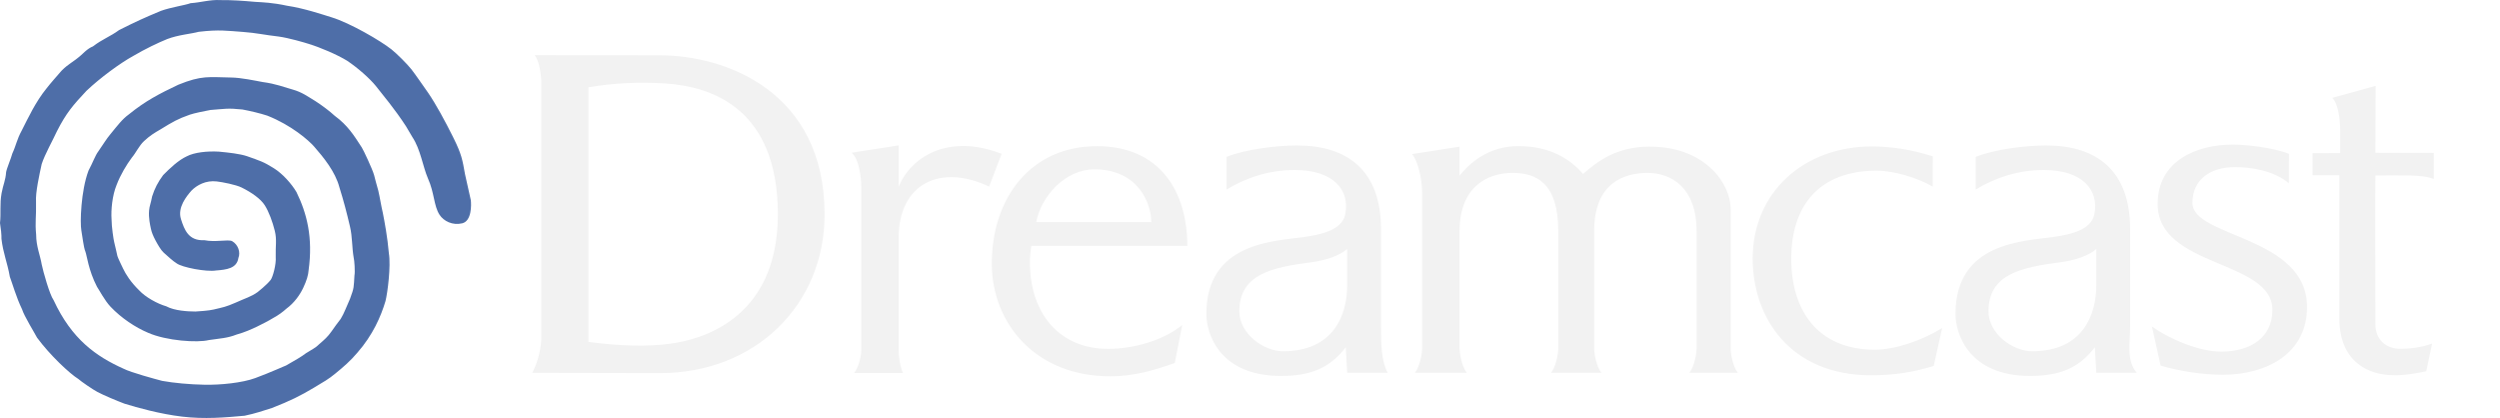
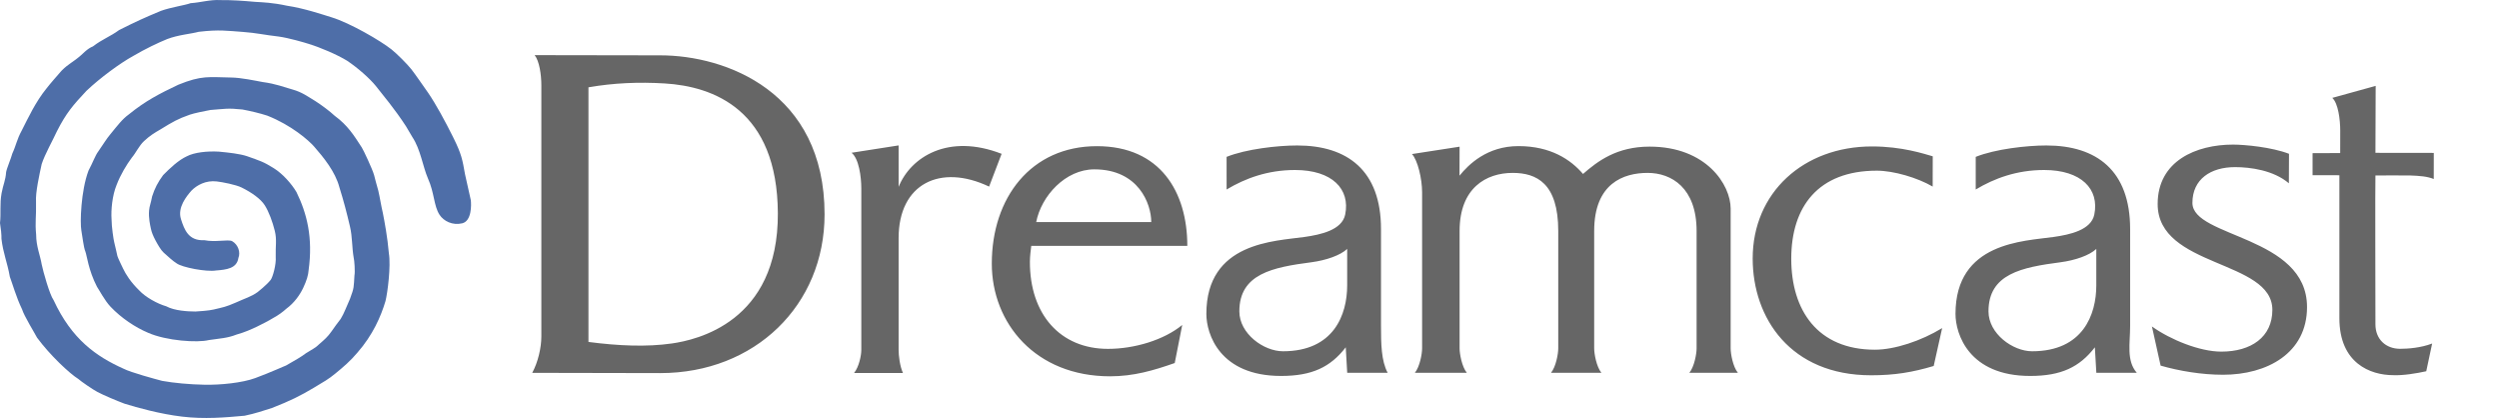
<svg xmlns="http://www.w3.org/2000/svg" version="1.2" width="566.93" height="94.787" xml:space="preserve">
-   <g style="fill:#f2f2f2" fill="#666">
-     <path d="M122.813 19.344c0-2.409-.458-5.529-1.522-6.841 6.973 0 22.039.046 28.497.046 14.859 0 37.277 8.247 37.277 36.052 0 20.635-15.826 36.008-37.277 36.008-4.705 0-22.67-.058-29.044-.058 1.306-2.411 2.069-5.685 2.069-8.269zM133.5 77.543c6.858.892 13.189 1.165 18.917.347 5.542-.793 24.165-4.805 24.049-29.529-.109-23.431-14.581-28.788-25.731-29.443-5.819-.343-11.436-.123-17.236.881zM193.187 34.642l10.676-1.667v9.4c2.738-6.767 11.259-12.205 23.366-7.493l-2.838 7.433c-11.082-5.26-20.528-.646-20.528 11.661V79.37c0 1.209.264 3.648.985 5.213h-11.089c1.12-1.381 1.64-4.004 1.64-5.213V42.74c-.003-2.657-.545-6.77-2.212-8.098zM530.719 39.738v32.434c0 10.183 7.019 12.905 12.219 12.905 2.197.107 5.313-.406 7.488-.889l1.338-6.285c-2.535.97-5.481 1.197-7.25 1.197-3.26 0-5.617-2.164-5.617-5.549 0-3.037-.077-32.809 0-33.761h-.034c.432 0 7.196-.024 7.879 0 2.217.078 3.92.213 5.387.803l.008-5.919-13.239-.017.053-15.181-9.838 2.719c1.356 1.269 1.797 4.982 1.797 7.431l-.008 5.083c-.441 0-5.438.025-6.265.025v5.001l6.082.003zM488.193 74.036c4.229 3.021 10.866 5.703 15.733 5.703 6.752 0 11.588-3.285 11.588-9.469 0-11.414-26.022-9.522-26.022-24.004 0-9.792 8.756-13.476 17.1-13.476 2.683 0 8.806.582 12.697 2.088l-.031 6.688c-3.459-2.955-8.735-3.669-12.213-3.669-5.521 0-9.668 2.74-9.668 8.112 0 7.887 26.002 7.43 26.002 23.621 0 10.471-9.07 15.354-19.055 15.354-4.865 0-9.939-.862-14.16-2.071zM331.107 39.839c0-.592.021-5.895.021-6.574l-10.809 1.671c1.303 1.365 2.303 5.623 2.303 8.667v35.414c0 1.209-.519 4.143-1.641 5.521h11.784c-1.118-1.381-1.637-4.313-1.637-5.521V52.372c0-9.75 6.031-13.164 12.035-13.164 5.434 0 10.344 2.352 10.344 13.164v26.646c0 1.209-.52 4.142-1.637 5.521h11.428c-1.123-1.381-1.637-4.313-1.637-5.521V52.372c0-10.811 6.678-13.164 12.123-13.164 5.43 0 11.111 3.411 11.111 13.164v26.646c0 1.209-.515 4.142-1.642 5.521h11.008c-1.127-1.381-1.639-4.313-1.639-5.521V47.312c0-5.404-5.516-14.063-18.391-14.063-7.492 0-11.818 3.333-15.103 6.2-2.793-3.26-7.34-6.317-14.647-6.317-7.116-.003-11.319 4.17-13.374 6.707zM305.621 56.453c-1.543 1.453-4.773 2.579-8.107 3.019-8.762 1.147-16.352 2.604-16.352 11.137 0 5.063 5.52 9.048 9.891 9.048 11.578 0 14.57-8.353 14.57-14.935v-8.269ZM278.269 35.57c4.419-1.771 11.549-2.583 16.021-2.583 11.42 0 19.008 5.705 19.008 18.95v21.972c0 4.069.062 7.924 1.512 10.631h-9.178l-.332-5.78c-3.473 4.487-7.627 6.495-14.676 6.495-13.91 0-16.946-9.503-16.946-14.069 0-16.297 15.512-16.485 22.249-17.447 3.728-.526 8.521-1.58 9.244-5.074 1.188-5.78-2.942-10.114-11.385-10.114-6.197 0-11.273 1.885-15.514 4.422zm197.303 20.883c-1.541 1.453-4.773 2.579-8.109 3.019-8.76 1.147-16.348 2.604-16.348 11.137 0 5.063 5.516 9.048 9.887 9.048 11.576 0 14.57-8.353 14.57-14.935zM448.223 35.57c4.418-1.771 11.556-2.583 16.023-2.583 11.414 0 19.002 5.705 19.002 18.95v21.972c0 4.069-.887 7.841 1.508 10.631h-9.176l-.334-5.78c-3.478 4.487-7.625 6.495-14.674 6.495-13.902 0-16.943-9.503-16.943-14.069 0-16.297 15.512-16.485 22.246-17.447 3.729-.526 8.527-1.58 9.242-5.074 1.19-5.78-2.941-10.114-11.385-10.114-6.195 0-11.271 1.885-15.513 4.422v-7.4zM438.451 42.308c-3.443-2.012-8.879-3.605-12.67-3.605-13.312 0-19.412 8.185-19.412 19.976 0 11.68 5.965 20.625 18.983 20.625 4.462 0 10.535-2.006 15.25-4.902l-1.918 8.593c-4.799 1.428-8.842 2.108-14.194 2.108-18.295 0-26.871-12.977-26.871-26.479 0-14.921 11.504-25.417 27.072-25.417 6.805 0 11.771 1.668 13.776 2.238zM233.646 59.304c.008-1.234.172-2.41.31-3.55h35.401c0-12.169-6.087-22.608-20.505-22.608-14.965 0-23.85 11.703-23.85 26.63 0 13.498 9.891 25.56 26.832 25.56 5.356 0 9.834-1.319 14.669-3.012l1.701-8.63c-4.135 3.404-10.817 5.418-16.849 5.418-10.841 0-17.756-7.849-17.709-19.808zm1.431-8.948c1.149-5.92 6.628-11.952 13.184-11.952 10.018 0 12.917 7.817 12.917 11.952-.002 0-26.101.019-26.101 0z" style="fill:#f2f2f2" />
+   <g fill="#666">
+     <path d="M122.813 19.344c0-2.409-.458-5.529-1.522-6.841 6.973 0 22.039.046 28.497.046 14.859 0 37.277 8.247 37.277 36.052 0 20.635-15.826 36.008-37.277 36.008-4.705 0-22.67-.058-29.044-.058 1.306-2.411 2.069-5.685 2.069-8.269zM133.5 77.543c6.858.892 13.189 1.165 18.917.347 5.542-.793 24.165-4.805 24.049-29.529-.109-23.431-14.581-28.788-25.731-29.443-5.819-.343-11.436-.123-17.236.881zM193.187 34.642l10.676-1.667v9.4c2.738-6.767 11.259-12.205 23.366-7.493l-2.838 7.433c-11.082-5.26-20.528-.646-20.528 11.661V79.37c0 1.209.264 3.648.985 5.213h-11.089c1.12-1.381 1.64-4.004 1.64-5.213V42.74c-.003-2.657-.545-6.77-2.212-8.098zM530.719 39.738v32.434c0 10.183 7.019 12.905 12.219 12.905 2.197.107 5.313-.406 7.488-.889l1.338-6.285c-2.535.97-5.481 1.197-7.25 1.197-3.26 0-5.617-2.164-5.617-5.549 0-3.037-.077-32.809 0-33.761h-.034c.432 0 7.196-.024 7.879 0 2.217.078 3.92.213 5.387.803l.008-5.919-13.239-.017.053-15.181-9.838 2.719c1.356 1.269 1.797 4.982 1.797 7.431l-.008 5.083c-.441 0-5.438.025-6.265.025v5.001l6.082.003zM488.193 74.036c4.229 3.021 10.866 5.703 15.733 5.703 6.752 0 11.588-3.285 11.588-9.469 0-11.414-26.022-9.522-26.022-24.004 0-9.792 8.756-13.476 17.1-13.476 2.683 0 8.806.582 12.697 2.088l-.031 6.688c-3.459-2.955-8.735-3.669-12.213-3.669-5.521 0-9.668 2.74-9.668 8.112 0 7.887 26.002 7.43 26.002 23.621 0 10.471-9.07 15.354-19.055 15.354-4.865 0-9.939-.862-14.16-2.071zM331.107 39.839c0-.592.021-5.895.021-6.574l-10.809 1.671c1.303 1.365 2.303 5.623 2.303 8.667v35.414c0 1.209-.519 4.143-1.641 5.521h11.784c-1.118-1.381-1.637-4.313-1.637-5.521V52.372c0-9.75 6.031-13.164 12.035-13.164 5.434 0 10.344 2.352 10.344 13.164v26.646c0 1.209-.52 4.142-1.637 5.521h11.428c-1.123-1.381-1.637-4.313-1.637-5.521V52.372c0-10.811 6.678-13.164 12.123-13.164 5.43 0 11.111 3.411 11.111 13.164v26.646c0 1.209-.515 4.142-1.642 5.521h11.008c-1.127-1.381-1.639-4.313-1.639-5.521V47.312c0-5.404-5.516-14.063-18.391-14.063-7.492 0-11.818 3.333-15.103 6.2-2.793-3.26-7.34-6.317-14.647-6.317-7.116-.003-11.319 4.17-13.374 6.707zM305.621 56.453c-1.543 1.453-4.773 2.579-8.107 3.019-8.762 1.147-16.352 2.604-16.352 11.137 0 5.063 5.52 9.048 9.891 9.048 11.578 0 14.57-8.353 14.57-14.935v-8.269ZM278.269 35.57c4.419-1.771 11.549-2.583 16.021-2.583 11.42 0 19.008 5.705 19.008 18.95v21.972c0 4.069.062 7.924 1.512 10.631h-9.178l-.332-5.78c-3.473 4.487-7.627 6.495-14.676 6.495-13.91 0-16.946-9.503-16.946-14.069 0-16.297 15.512-16.485 22.249-17.447 3.728-.526 8.521-1.58 9.244-5.074 1.188-5.78-2.942-10.114-11.385-10.114-6.197 0-11.273 1.885-15.514 4.422zm197.303 20.883c-1.541 1.453-4.773 2.579-8.109 3.019-8.76 1.147-16.348 2.604-16.348 11.137 0 5.063 5.516 9.048 9.887 9.048 11.576 0 14.57-8.353 14.57-14.935zM448.223 35.57c4.418-1.771 11.556-2.583 16.023-2.583 11.414 0 19.002 5.705 19.002 18.95v21.972c0 4.069-.887 7.841 1.508 10.631h-9.176l-.334-5.78c-3.478 4.487-7.625 6.495-14.674 6.495-13.902 0-16.943-9.503-16.943-14.069 0-16.297 15.512-16.485 22.246-17.447 3.729-.526 8.527-1.58 9.242-5.074 1.19-5.78-2.941-10.114-11.385-10.114-6.195 0-11.271 1.885-15.513 4.422v-7.4zM438.451 42.308c-3.443-2.012-8.879-3.605-12.67-3.605-13.312 0-19.412 8.185-19.412 19.976 0 11.68 5.965 20.625 18.983 20.625 4.462 0 10.535-2.006 15.25-4.902l-1.918 8.593c-4.799 1.428-8.842 2.108-14.194 2.108-18.295 0-26.871-12.977-26.871-26.479 0-14.921 11.504-25.417 27.072-25.417 6.805 0 11.771 1.668 13.776 2.238zM233.646 59.304c.008-1.234.172-2.41.31-3.55h35.401c0-12.169-6.087-22.608-20.505-22.608-14.965 0-23.85 11.703-23.85 26.63 0 13.498 9.891 25.56 26.832 25.56 5.356 0 9.834-1.319 14.669-3.012l1.701-8.63c-4.135 3.404-10.817 5.418-16.849 5.418-10.841 0-17.756-7.849-17.709-19.808zm1.431-8.948c1.149-5.92 6.628-11.952 13.184-11.952 10.018 0 12.917 7.817 12.917 11.952-.002 0-26.101.019-26.101 0z" />
  </g>
-   <path fill="#CF3311" d="M65.058 1.288c3.969.596 8.026 1.984 10.141 2.63C79.46 5.22 86.376 9.269 88.82 11.209c1.157.918 3.585 3.323 4.528 4.533.917 1.179 2.667 3.733 3.783 5.308 1.781 2.597 3.874 6.466 5.648 10.025 1.984 3.978 2.12 5.13 2.721 8.455l1.311 5.862c.123 1.014.227 4.731-1.957 5.251-2.181.521-4.199-.483-5.15-1.955-1.316-2.036-1.133-4.926-2.623-8.234-1.161-2.674-1.666-6.561-3.521-9.355l-1.453-2.458c-2.573-3.96-5.253-7.103-6.851-9.153-1.411-1.723-4.04-4.064-6.531-5.729-2.306-1.398-6.032-2.993-8.719-3.813-.856-.279-4.524-1.357-6.8-1.66-3.093-.347-5.126-.836-8.063-1.043-3.63-.256-5.367-.578-10.074-.028-1.783.484-4.605.676-7.147 1.647-2.053.837-4.906 2.189-7.703 3.832-3.012 1.651-7.578 5.026-10.609 7.907-3.054 3.263-4.582 5.014-6.687 9.15-.931 2.046-2.736 5.213-3.464 7.447-.497 2.269-1.443 6.5-1.286 8.556.073 3.681-.25 4.44.027 7.45.01 2.71.899 4.588 1.27 6.806.315 1.53 1.787 6.828 2.694 8.062 4.129 8.9 9.675 12.755 15.856 15.537 1.742.888 7.191 2.346 8.767 2.763 2.69.485 6.227.81 9.633.875 3.583.069 8.522-.414 11.517-1.519 3.244-1.193 6.997-2.891 6.953-2.84 1.504-.832 3.802-2.187 4.516-2.781 1.383-.885 2.217-1.228 3.034-2.08 1.184-1.033 1.898-1.629 2.794-2.91a61.17 61.17 0 0 1 2.059-2.805c.83-1.36 1.307-2.793 2.116-4.564.968-2.623.818-2.496 1.003-5.277.175-.807-.02-3.519-.164-3.979-.437-2.502-.283-4.709-.856-7.139-.771-3.287-1.417-5.747-2.402-8.899-.929-3.549-3.656-6.838-5.702-9.188-1.268-1.457-5.201-4.895-10.658-7.043-1.538-.517-4.05-1.103-5.647-1.395-3.41-.356-3.965-.127-7.229.111-1.124.196-3.731.729-4.692 1.066-2.804.985-3.835 1.611-6.702 3.366-1.334.775-2.34 1.368-3.705 2.646-1.089 1.008-1.868 2.72-2.748 3.725-1.209 1.644-2.554 3.836-3.456 6.201-.978 2.353-1.293 5.664-1.143 7.795 0 1.621.441 4.598.616 5.246.176.65.616 2.67.71 3.076.097.405 1.145 2.541 1.292 2.853.593 1.261 1.726 3.069 3.633 4.919 1.411 1.54 4.133 3.05 6.174 3.635 1.828 1.006 4.912 1.174 6.62 1.178.839-.053 2.984-.184 4.103-.451 2.271-.545 2.688-.56 5.028-1.575 2.1-.974 3.523-1.325 4.986-2.403 0 0 2.007-1.572 2.919-2.724.481-.604 1.306-3.5 1.161-5.293-.069-2.453.289-3.845-.214-5.863-.5-2.019-1.354-4.358-2.281-5.8-.939-1.46-2.956-2.882-5.251-4.017-1.288-.636-4.333-1.224-5.627-1.376-2.453-.292-4.506.823-5.753 2.097-1.082 1.236-3.22 3.803-2.369 6.457.771 2.4 1.703 4.959 5.304 4.77 2.473.516 5.33-.229 6.283.207 1.413.803 1.955 2.573 1.443 3.811-.359 2.383-2.643 2.668-5.076 2.852-2.18.365-7.715-.702-8.93-1.613-.816-.484-2.067-1.647-2.946-2.435-.633-.568-1.346-1.828-1.837-2.734-.598-1.114-.903-1.933-1.057-2.657-.185-.86-.562-2.506-.419-4.149.099-1.108.394-1.582.688-3.203.589-1.84 1.32-3.239 2.498-4.834 1.532-1.556 3.479-3.408 5.38-4.269 1.676-.886 4.613-1.211 7.268-1.056 2.156.206 4.702.469 6.389 1.033 2.884 1.03 3.708 1.236 6.077 2.73 1.999 1.237 4.012 3.516 5.136 5.402 2.39 4.89 3.76 10.328 2.764 17.653-.081 1.236-.466 2.443-1.237 4.084-.714 1.511-1.96 3.35-3.838 4.732-.754.699-1.946 1.561-2.915 2.063-1.375.834-2.299 1.269-3.733 1.989-1.26.594-2.73 1.27-4.646 1.802-2.076.821-3.67.854-6.281 1.243-2.568.646-9.602.187-13.792-1.662-2.857-1.203-6.064-3.321-8.505-5.904-1.354-1.422-2.681-3.996-3.069-4.523-1.94-3.729-2.319-7.233-2.631-7.973-.422-1-.631-3.244-.916-4.779-.319-1.724-.122-8.941 1.617-13.573.981-1.845 1.555-3.49 2.217-4.353 1.193-1.696 1.769-2.755 2.782-3.957 1.528-1.852 2.64-3.364 4.127-4.431 3.793-3.083 6.959-4.711 11.245-6.746 5.324-2.168 6.923-1.72 11.964-1.639 2.267.02 5.566.733 7.189 1.027 3.012.401 4.738 1.127 6.773 1.695 2.178.608 3.436 1.58 5.226 2.659 1.47.949 3.202 2.251 4.345 3.308 2.927 2.146 4.337 4.401 6.131 7.171.327.464 2.455 5.002 2.794 6.266.158.633.638 2.449.949 3.511.396 1.685.591 3.176 1.036 5.078.396 1.957 1.072 5.652 1.364 9.107.495 2.965-.296 9.016-.76 10.871-1.035 3.463-2.85 7.69-6.428 11.762-1.519 1.804-3.135 3.199-5.003 4.717-1.427 1.189-2.653 1.886-4.861 3.202-2.996 1.788-5.276 2.931-9.477 4.573-1.71.549-3.866 1.271-6.188 1.75-4.499.408-9.123.805-14.169.206-5.047-.602-10.102-2.023-13.089-2.939-1.649-.618-4.841-1.955-6.178-2.68-.872-.44-3.793-2.438-4.288-2.918-2-1.237-6.479-5.449-9.371-9.375-.633-1.217-2.911-4.854-3.406-6.448-1.313-2.697-2.229-5.96-2.766-7.354C1.664 59.513.704 57.419.33 54.156c.042-.768-.154-2.577-.33-3.578.254-2.235-.086-4.339.358-6.773.39-2.053.904-2.91 1.028-4.766.121-.794 1.141-3.182 1.415-4.245.826-1.75 1.03-3.191 2.107-5.147 1.549-3.048 3.172-6.554 5.662-9.617.712-.95 2.729-3.228 3.416-4.017 1.625-1.625 2.578-1.881 4.421-3.51.19-.12 1.409-1.508 2.685-1.985 2.111-1.632 3.937-2.23 5.948-3.715 4.029-2.008 5.497-2.686 9.497-4.351 2.313-.825 5.534-1.28 6.694-1.73C45.44.585 47.682-.119 50.004.02c2.607-.024 5.234.162 7.855.4 1.766.102 4.072.188 7.199.868z" style="fill:#4365a2;fill-opacity:.941" />
+   <path fill="#CF3311" d="M65.058 1.288c3.969.596 8.026 1.984 10.141 2.63C79.46 5.22 86.376 9.269 88.82 11.209c1.157.918 3.585 3.323 4.528 4.533.917 1.179 2.667 3.733 3.783 5.308 1.781 2.597 3.874 6.466 5.648 10.025 1.984 3.978 2.12 5.13 2.721 8.455l1.311 5.862c.123 1.014.227 4.731-1.957 5.251-2.181.521-4.199-.483-5.15-1.955-1.316-2.036-1.133-4.926-2.623-8.234-1.161-2.674-1.666-6.561-3.521-9.355l-1.453-2.458c-2.573-3.96-5.253-7.103-6.851-9.153-1.411-1.723-4.04-4.064-6.531-5.729-2.306-1.398-6.032-2.993-8.719-3.813-.856-.279-4.524-1.357-6.8-1.66-3.093-.347-5.126-.836-8.063-1.043-3.63-.256-5.367-.578-10.074-.028-1.783.484-4.605.676-7.147 1.647-2.053.837-4.906 2.189-7.703 3.832-3.012 1.651-7.578 5.026-10.609 7.907-3.054 3.263-4.582 5.014-6.687 9.15-.931 2.046-2.736 5.213-3.464 7.447-.497 2.269-1.443 6.5-1.286 8.556.073 3.681-.25 4.44.027 7.45.01 2.71.899 4.588 1.27 6.806.315 1.53 1.787 6.828 2.694 8.062 4.129 8.9 9.675 12.755 15.856 15.537 1.742.888 7.191 2.346 8.767 2.763 2.69.485 6.227.81 9.633.875 3.583.069 8.522-.414 11.517-1.519 3.244-1.193 6.997-2.891 6.953-2.84 1.504-.832 3.802-2.187 4.516-2.781 1.383-.885 2.217-1.228 3.034-2.08 1.184-1.033 1.898-1.629 2.794-2.91a61.17 61.17 0 0 1 2.059-2.805c.83-1.36 1.307-2.793 2.116-4.564.968-2.623.818-2.496 1.003-5.277.175-.807-.02-3.519-.164-3.979-.437-2.502-.283-4.709-.856-7.139-.771-3.287-1.417-5.747-2.402-8.899-.929-3.549-3.656-6.838-5.702-9.188-1.268-1.457-5.201-4.895-10.658-7.043-1.538-.517-4.05-1.103-5.647-1.395-3.41-.356-3.965-.127-7.229.111-1.124.196-3.731.729-4.692 1.066-2.804.985-3.835 1.611-6.702 3.366-1.334.775-2.34 1.368-3.705 2.646-1.089 1.008-1.868 2.72-2.748 3.725-1.209 1.644-2.554 3.836-3.456 6.201-.978 2.353-1.293 5.664-1.143 7.795 0 1.621.441 4.598.616 5.246.176.65.616 2.67.71 3.076.097.405 1.145 2.541 1.292 2.853.593 1.261 1.726 3.069 3.633 4.919 1.411 1.54 4.133 3.05 6.174 3.635 1.828 1.006 4.912 1.174 6.62 1.178.839-.053 2.984-.184 4.103-.451 2.271-.545 2.688-.56 5.028-1.575 2.1-.974 3.523-1.325 4.986-2.403 0 0 2.007-1.572 2.919-2.724.481-.604 1.306-3.5 1.161-5.293-.069-2.453.289-3.845-.214-5.863-.5-2.019-1.354-4.358-2.281-5.8-.939-1.46-2.956-2.882-5.251-4.017-1.288-.636-4.333-1.224-5.627-1.376-2.453-.292-4.506.823-5.753 2.097-1.082 1.236-3.22 3.803-2.369 6.457.771 2.4 1.703 4.959 5.304 4.77 2.473.516 5.33-.229 6.283.207 1.413.803 1.955 2.573 1.443 3.811-.359 2.383-2.643 2.668-5.076 2.852-2.18.365-7.715-.702-8.93-1.613-.816-.484-2.067-1.647-2.946-2.435-.633-.568-1.346-1.828-1.837-2.734-.598-1.114-.903-1.933-1.057-2.657-.185-.86-.562-2.506-.419-4.149.099-1.108.394-1.582.688-3.203.589-1.84 1.32-3.239 2.498-4.834 1.532-1.556 3.479-3.408 5.38-4.269 1.676-.886 4.613-1.211 7.268-1.056 2.156.206 4.702.469 6.389 1.033 2.884 1.03 3.708 1.236 6.077 2.73 1.999 1.237 4.012 3.516 5.136 5.402 2.39 4.89 3.76 10.328 2.764 17.653-.081 1.236-.466 2.443-1.237 4.084-.714 1.511-1.96 3.35-3.838 4.732-.754.699-1.946 1.561-2.915 2.063-1.375.834-2.299 1.269-3.733 1.989-1.26.594-2.73 1.27-4.646 1.802-2.076.821-3.67.854-6.281 1.243-2.568.646-9.602.187-13.792-1.662-2.857-1.203-6.064-3.321-8.505-5.904-1.354-1.422-2.681-3.996-3.069-4.523-1.94-3.729-2.319-7.233-2.631-7.973-.422-1-.631-3.244-.916-4.779-.319-1.724-.122-8.941 1.617-13.573.981-1.845 1.555-3.49 2.217-4.353 1.193-1.696 1.769-2.755 2.782-3.957 1.528-1.852 2.64-3.364 4.127-4.431 3.793-3.083 6.959-4.711 11.245-6.746 5.324-2.168 6.923-1.72 11.964-1.639 2.267.02 5.566.733 7.189 1.027 3.012.401 4.738 1.127 6.773 1.695 2.178.608 3.436 1.58 5.226 2.659 1.47.949 3.202 2.251 4.345 3.308 2.927 2.146 4.337 4.401 6.131 7.171.327.464 2.455 5.002 2.794 6.266.158.633.638 2.449.949 3.511.396 1.685.591 3.176 1.036 5.078.396 1.957 1.072 5.652 1.364 9.107.495 2.965-.296 9.016-.76 10.871-1.035 3.463-2.85 7.69-6.428 11.762-1.519 1.804-3.135 3.199-5.003 4.717-1.427 1.189-2.653 1.886-4.861 3.202-2.996 1.788-5.276 2.931-9.477 4.573-1.71.549-3.866 1.271-6.188 1.75-4.499.408-9.123.805-14.169.206-5.047-.602-10.102-2.023-13.089-2.939-1.649-.618-4.841-1.955-6.178-2.68-.872-.44-3.793-2.438-4.288-2.918-2-1.237-6.479-5.449-9.371-9.375-.633-1.217-2.911-4.854-3.406-6.448-1.313-2.697-2.229-5.96-2.766-7.354C1.664 59.513.704 57.419.33 54.156c.042-.768-.154-2.577-.33-3.578.254-2.235-.086-4.339.358-6.773.39-2.053.904-2.91 1.028-4.766.121-.794 1.141-3.182 1.415-4.245.826-1.75 1.03-3.191 2.107-5.147 1.549-3.048 3.172-6.554 5.662-9.617.712-.95 2.729-3.228 3.416-4.017 1.625-1.625 2.578-1.881 4.421-3.51.19-.12 1.409-1.508 2.685-1.985 2.111-1.632 3.937-2.23 5.948-3.715 4.029-2.008 5.497-2.686 9.497-4.351 2.313-.825 5.534-1.28 6.694-1.73C45.44.585 47.682-.119 50.004.02c2.607-.024 5.234.162 7.855.4 1.766.102 4.072.188 7.199.868z" style="display:inline;fill:#4365a2;fill-opacity:.941" />
</svg>
